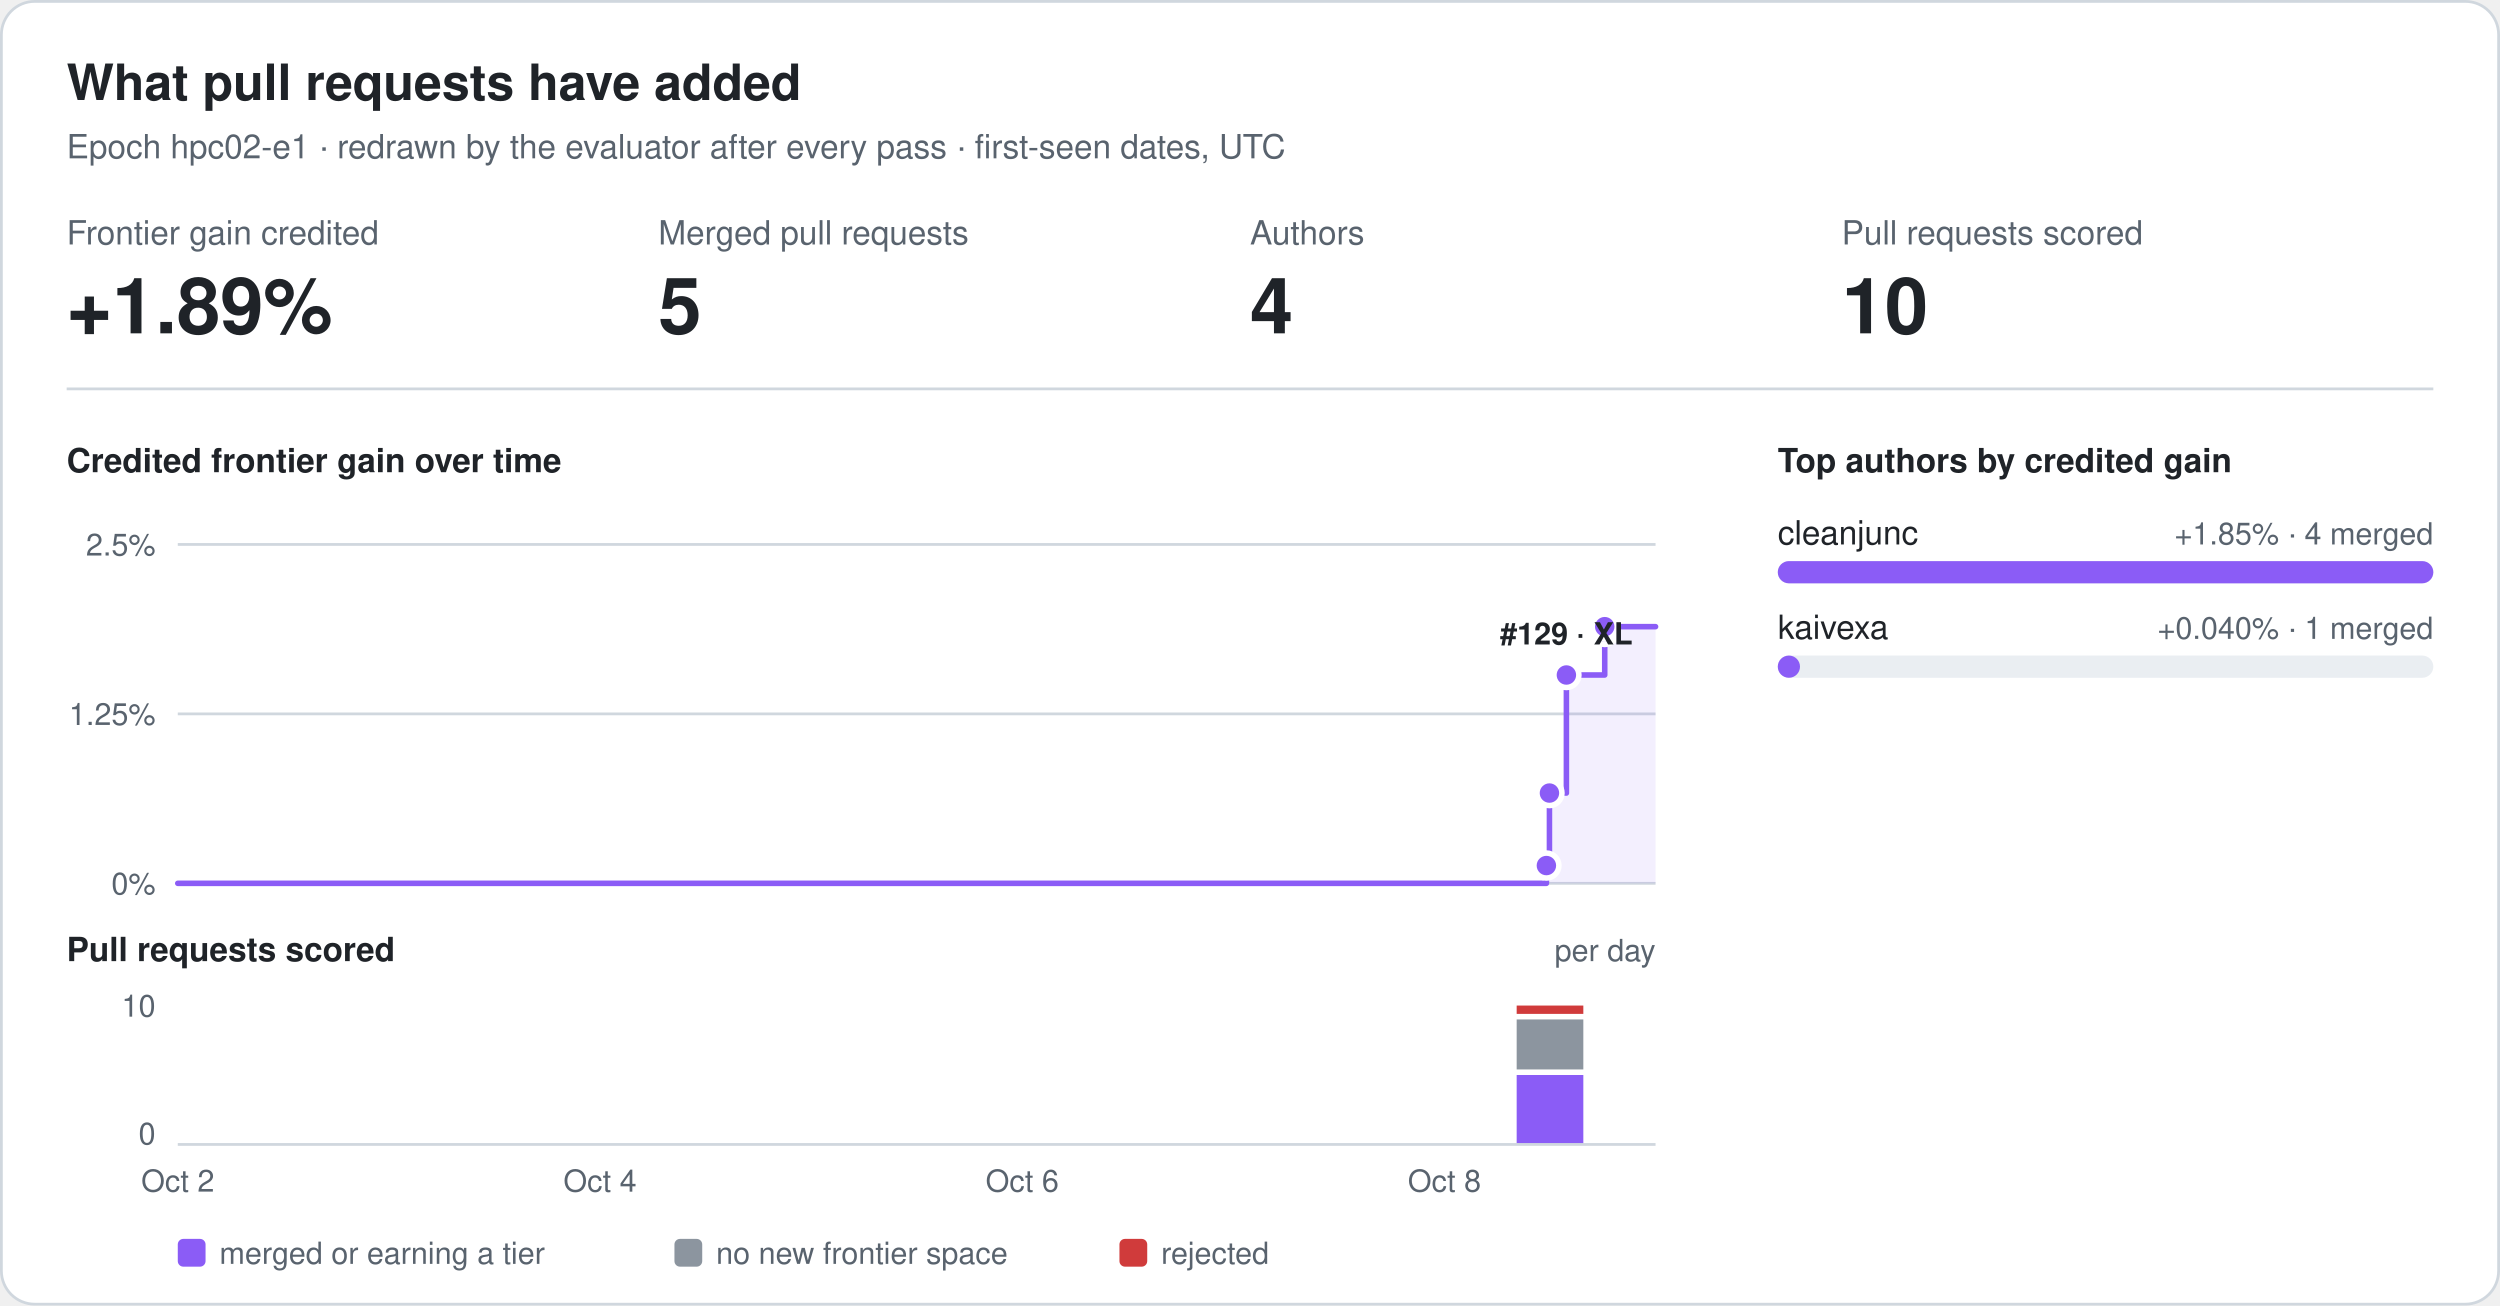
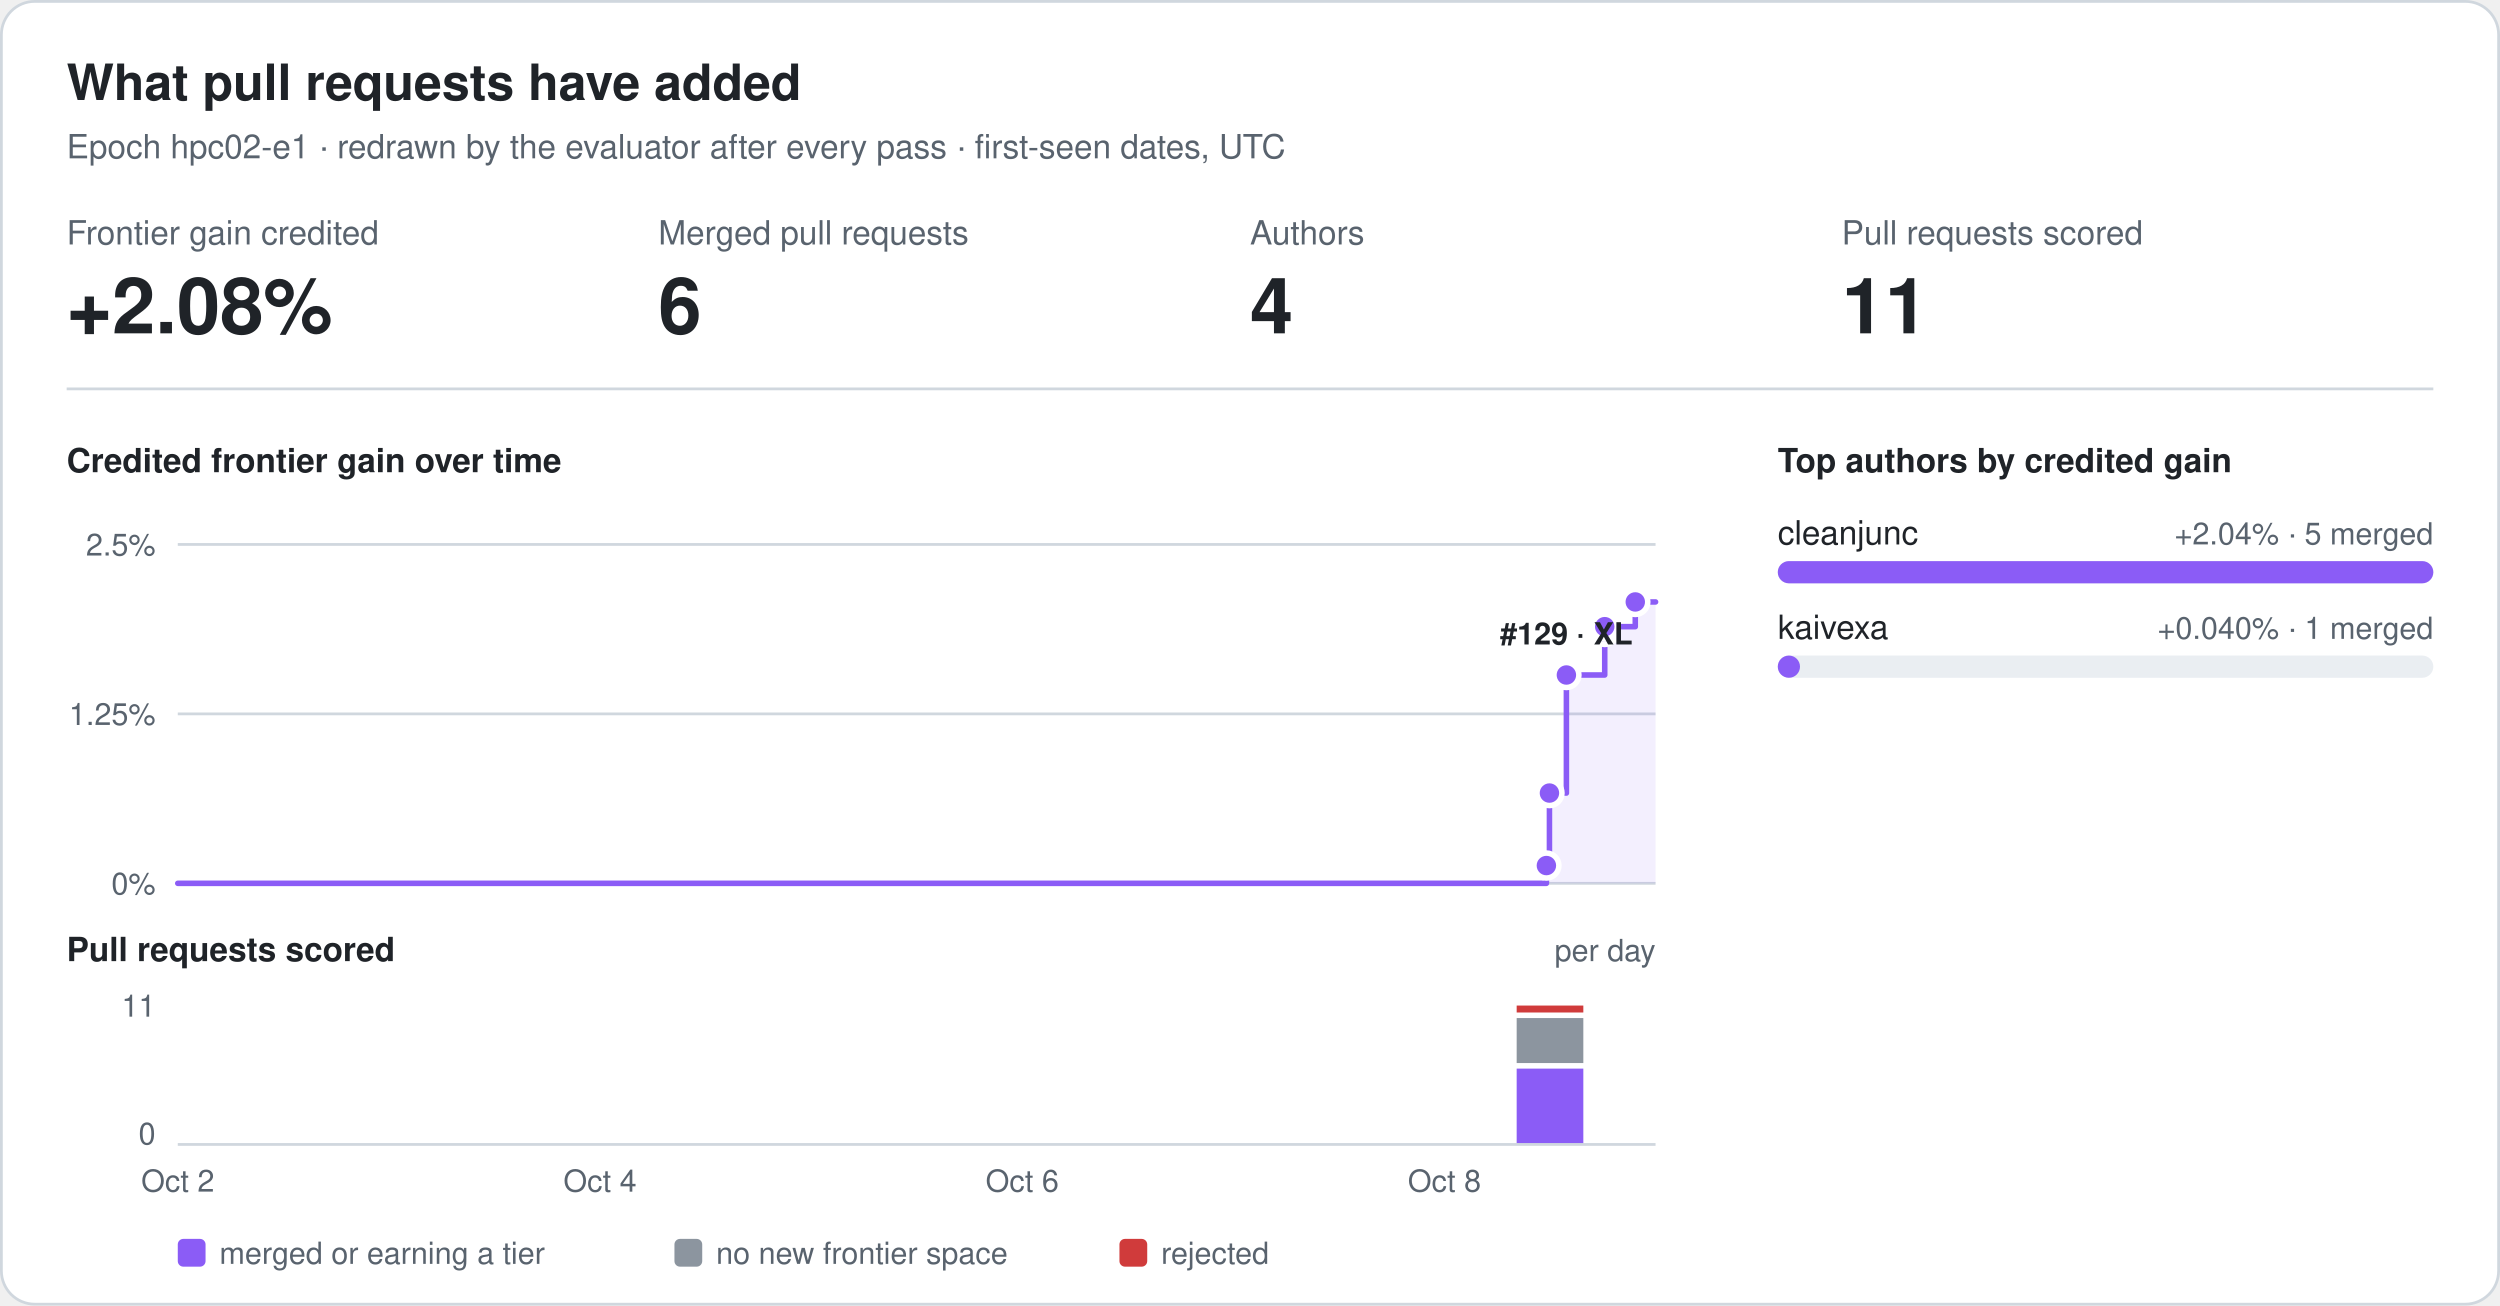
- <svg xmlns="http://www.w3.org/2000/svg" width="900" height="470" viewBox="0 0 900 470" font-family="-apple-system,BlinkMacSystemFont,'Segoe UI',Helvetica,Arial,sans-serif" role="img" aria-label="Frontier gain credited to merged pull requests: +1.89% from 5 merges, 10 pull requests scored">
+ <svg xmlns="http://www.w3.org/2000/svg" width="900" height="470" viewBox="0 0 900 470" font-family="-apple-system,BlinkMacSystemFont,'Segoe UI',Helvetica,Arial,sans-serif" role="img" aria-label="Frontier gain credited to merged pull requests: +2.08% from 6 merges, 11 pull requests scored">
  <style>
.bg{fill:#ffffff;stroke:#d0d7de}.t{fill:#1f2328}.m{fill:#59636e}.rule{stroke:#d0d7de}.ring{stroke:#ffffff}
.acc{fill:#8b5cf6}.accl{stroke:#8b5cf6}.wash{fill:#8b5cf6;fill-opacity:.1}.gry{fill:#8c959f}.rej{fill:#d03b3b}.track{fill:#eaeef2}.tk{stroke:#1f2328}
@media (prefers-color-scheme: dark){
.bg{fill:#0d1117;stroke:#30363d}.t{fill:#e6edf3}.m{fill:#9198a1}.rule{stroke:#30363d}.ring{stroke:#0d1117}
.acc{fill:#9a75f8}.accl{stroke:#9a75f8}.wash{fill:#9a75f8;fill-opacity:.14}.gry{fill:#9198a1}.rej{fill:#e5534b}.track{fill:#21262d}.tk{stroke:#e6edf3}}
</style>
  <rect class="bg" x="0.5" y="0.5" width="899" height="469" rx="12" />
  <text x="24.0" y="36.0" class="t" font-size="18" font-weight="600" text-anchor="start">What pull requests have added</text>
  <text x="24.0" y="57.0" class="m" font-size="12" font-weight="400" text-anchor="start">Epoch hpc02-e1 · redrawn by the evaluator after every pass · first-seen dates, UTC</text>
  <text x="24.0" y="88.0" class="m" font-size="12" font-weight="400" text-anchor="start">Frontier gain credited</text>
-   <text x="24.0" y="120.0" class="t" font-size="28" font-weight="600" text-anchor="start">+1.89%</text>
+   <text x="24.0" y="120.0" class="t" font-size="28" font-weight="600" text-anchor="start">+2.08%</text>
  <text x="237.0" y="88.0" class="m" font-size="12" font-weight="400" text-anchor="start">Merged pull requests</text>
-   <text x="237.0" y="120.0" class="t" font-size="28" font-weight="600" text-anchor="start">5</text>
+   <text x="237.0" y="120.0" class="t" font-size="28" font-weight="600" text-anchor="start">6</text>
  <text x="450.0" y="88.0" class="m" font-size="12" font-weight="400" text-anchor="start">Authors</text>
  <text x="450.0" y="120.0" class="t" font-size="28" font-weight="600" text-anchor="start">4</text>
  <text x="663.0" y="88.0" class="m" font-size="12" font-weight="400" text-anchor="start">Pull requests scored</text>
-   <text x="663.0" y="120.0" class="t" font-size="28" font-weight="600" text-anchor="start">10</text>
+   <text x="663.0" y="120.0" class="t" font-size="28" font-weight="600" text-anchor="start">11</text>
  <line class="rule" x1="24" x2="876" y1="140" y2="140" stroke-width="1" />
  <text x="24.0" y="170.0" class="t" font-size="12" font-weight="600" text-anchor="start">Credited frontier gain over time</text>
  <text x="24.0" y="346.0" class="t" font-size="12" font-weight="600" text-anchor="start">Pull requests scored</text>
  <line class="rule" x1="64" x2="596" y1="318.0" y2="318.0" stroke-width="1" />
  <text x="56.0" y="322.0" class="m" font-size="11" font-weight="400" text-anchor="end">0%</text>
  <line class="rule" x1="64" x2="596" y1="257.0" y2="257.0" stroke-width="1" />
  <text x="56.0" y="261.0" class="m" font-size="11" font-weight="400" text-anchor="end">1.25%</text>
  <line class="rule" x1="64" x2="596" y1="196.0" y2="196.0" stroke-width="1" />
  <text x="56.0" y="200.0" class="m" font-size="11" font-weight="400" text-anchor="end">2.5%</text>
-   <polygon class="wash" points="64.0,318.0 556.7,318.0 556.7,311.6 557.8,311.6 557.8,285.5 563.9,285.5 563.9,243.0 577.7,243.0 577.7,227.5 577.7,227.5 577.7,225.6 596.0,225.6 596.0,318.0" />
-   <polyline class="accl" points="64.0,318.0 556.7,318.0 556.7,311.6 557.8,311.6 557.8,285.5 563.9,285.5 563.9,243.0 577.7,243.0 577.7,227.5 577.7,227.5 577.7,225.6 596.0,225.6" fill="none" stroke-width="2" stroke-linejoin="round" stroke-linecap="round" />
+   <polygon class="wash" points="64.0,318.0 556.7,318.0 556.7,311.6 557.8,311.6 557.8,285.5 563.9,285.5 563.9,243.0 577.7,243.0 577.7,227.5 577.7,227.5 577.7,225.6 588.7,225.6 588.7,216.7 596.0,216.7 596.0,318.0" />
+   <polyline class="accl" points="64.0,318.0 556.7,318.0 556.7,311.6 557.8,311.6 557.8,285.5 563.9,285.5 563.9,243.0 577.7,243.0 577.7,227.5 577.7,227.5 577.7,225.6 588.7,225.6 588.7,216.7 596.0,216.7" fill="none" stroke-width="2" stroke-linejoin="round" stroke-linecap="round" />
  <circle class="acc ring" cx="556.7" cy="311.6" r="4.5" stroke-width="2" />
  <circle class="acc ring" cx="557.8" cy="285.5" r="4.5" stroke-width="2" />
  <circle class="acc ring" cx="563.9" cy="243.0" r="4.5" stroke-width="2" />
  <circle class="acc ring" cx="577.7" cy="227.5" r="4.5" stroke-width="2" />
  <circle class="acc ring" cx="577.7" cy="225.6" r="4.5" stroke-width="2" />
+   <circle class="acc ring" cx="588.7" cy="216.7" r="4.5" stroke-width="2" />
  <text x="563.9" y="232.0" class="t" font-size="11" font-weight="600" text-anchor="middle">#129 · XL</text>
-   <rect class="acc" x="546.0" y="387.0" width="24.0" height="25.0" />
-   <rect class="gry" x="546.0" y="367.0" width="24.0" height="18.0" />
-   <rect class="rej" x="546.0" y="362.0" width="24.0" height="3.0" />
+   <rect class="acc" x="546.0" y="384.7" width="24.0" height="27.3" />
+   <rect class="gry" x="546.0" y="366.5" width="24.0" height="16.2" />
+   <rect class="rej" x="546.0" y="362.0" width="24.0" height="2.5" />
  <line class="rule" x1="64" x2="596" y1="412" y2="412" stroke-width="1" />
-   <text x="56.0" y="366.0" class="m" font-size="11" font-weight="400" text-anchor="end">10</text>
+   <text x="56.0" y="366.0" class="m" font-size="11" font-weight="400" text-anchor="end">11</text>
  <text x="56.0" y="412.0" class="m" font-size="11" font-weight="400" text-anchor="end">0</text>
  <text x="596.0" y="346.0" class="m" font-size="11" font-weight="400" text-anchor="end">per day</text>
  <text x="64.0" y="429.0" class="m" font-size="11" font-weight="400" text-anchor="middle">Oct 2</text>
  <text x="216.0" y="429.0" class="m" font-size="11" font-weight="400" text-anchor="middle">Oct 4</text>
  <text x="368.0" y="429.0" class="m" font-size="11" font-weight="400" text-anchor="middle">Oct 6</text>
  <text x="520.0" y="429.0" class="m" font-size="11" font-weight="400" text-anchor="middle">Oct 8</text>
  <rect class="acc" x="64" y="446" width="10" height="10" rx="2" />
  <text x="79.0" y="455.0" class="m" font-size="11" font-weight="400" text-anchor="start">merged or earning a tier</text>
  <rect class="gry" x="242.8" y="446" width="10" height="10" rx="2" />
  <text x="257.8" y="455.0" class="m" font-size="11" font-weight="400" text-anchor="start">no new frontier space</text>
  <rect class="rej" x="403.0" y="446" width="10" height="10" rx="2" />
  <text x="418.0" y="455.0" class="m" font-size="11" font-weight="400" text-anchor="start">rejected</text>
  <text x="640.0" y="170.0" class="t" font-size="12" font-weight="600" text-anchor="start">Top authors by credited gain</text>
  <text x="640.0" y="196.0" class="t" font-size="12" font-weight="400" text-anchor="start">cleanjunc</text>
-   <text x="876.0" y="196.0" class="m" font-size="11" font-weight="400" text-anchor="end">+1.85% · 4 merged</text>
+   <text x="876.0" y="196.0" class="m" font-size="11" font-weight="400" text-anchor="end">+2.04% · 5 merged</text>
  <rect class="track" x="640" y="202" width="236" height="8" rx="4" />
  <rect class="acc" x="640" y="202" width="236.0" height="8" rx="4" />
  <text x="640.0" y="230.0" class="t" font-size="12" font-weight="400" text-anchor="start">kaivexa</text>
  <text x="876.0" y="230.0" class="m" font-size="11" font-weight="400" text-anchor="end">+0.040% · 1 merged</text>
  <rect class="track" x="640" y="236" width="236" height="8" rx="4" />
  <rect class="acc" x="640" y="236" width="8.0" height="8" rx="4" />
</svg>
